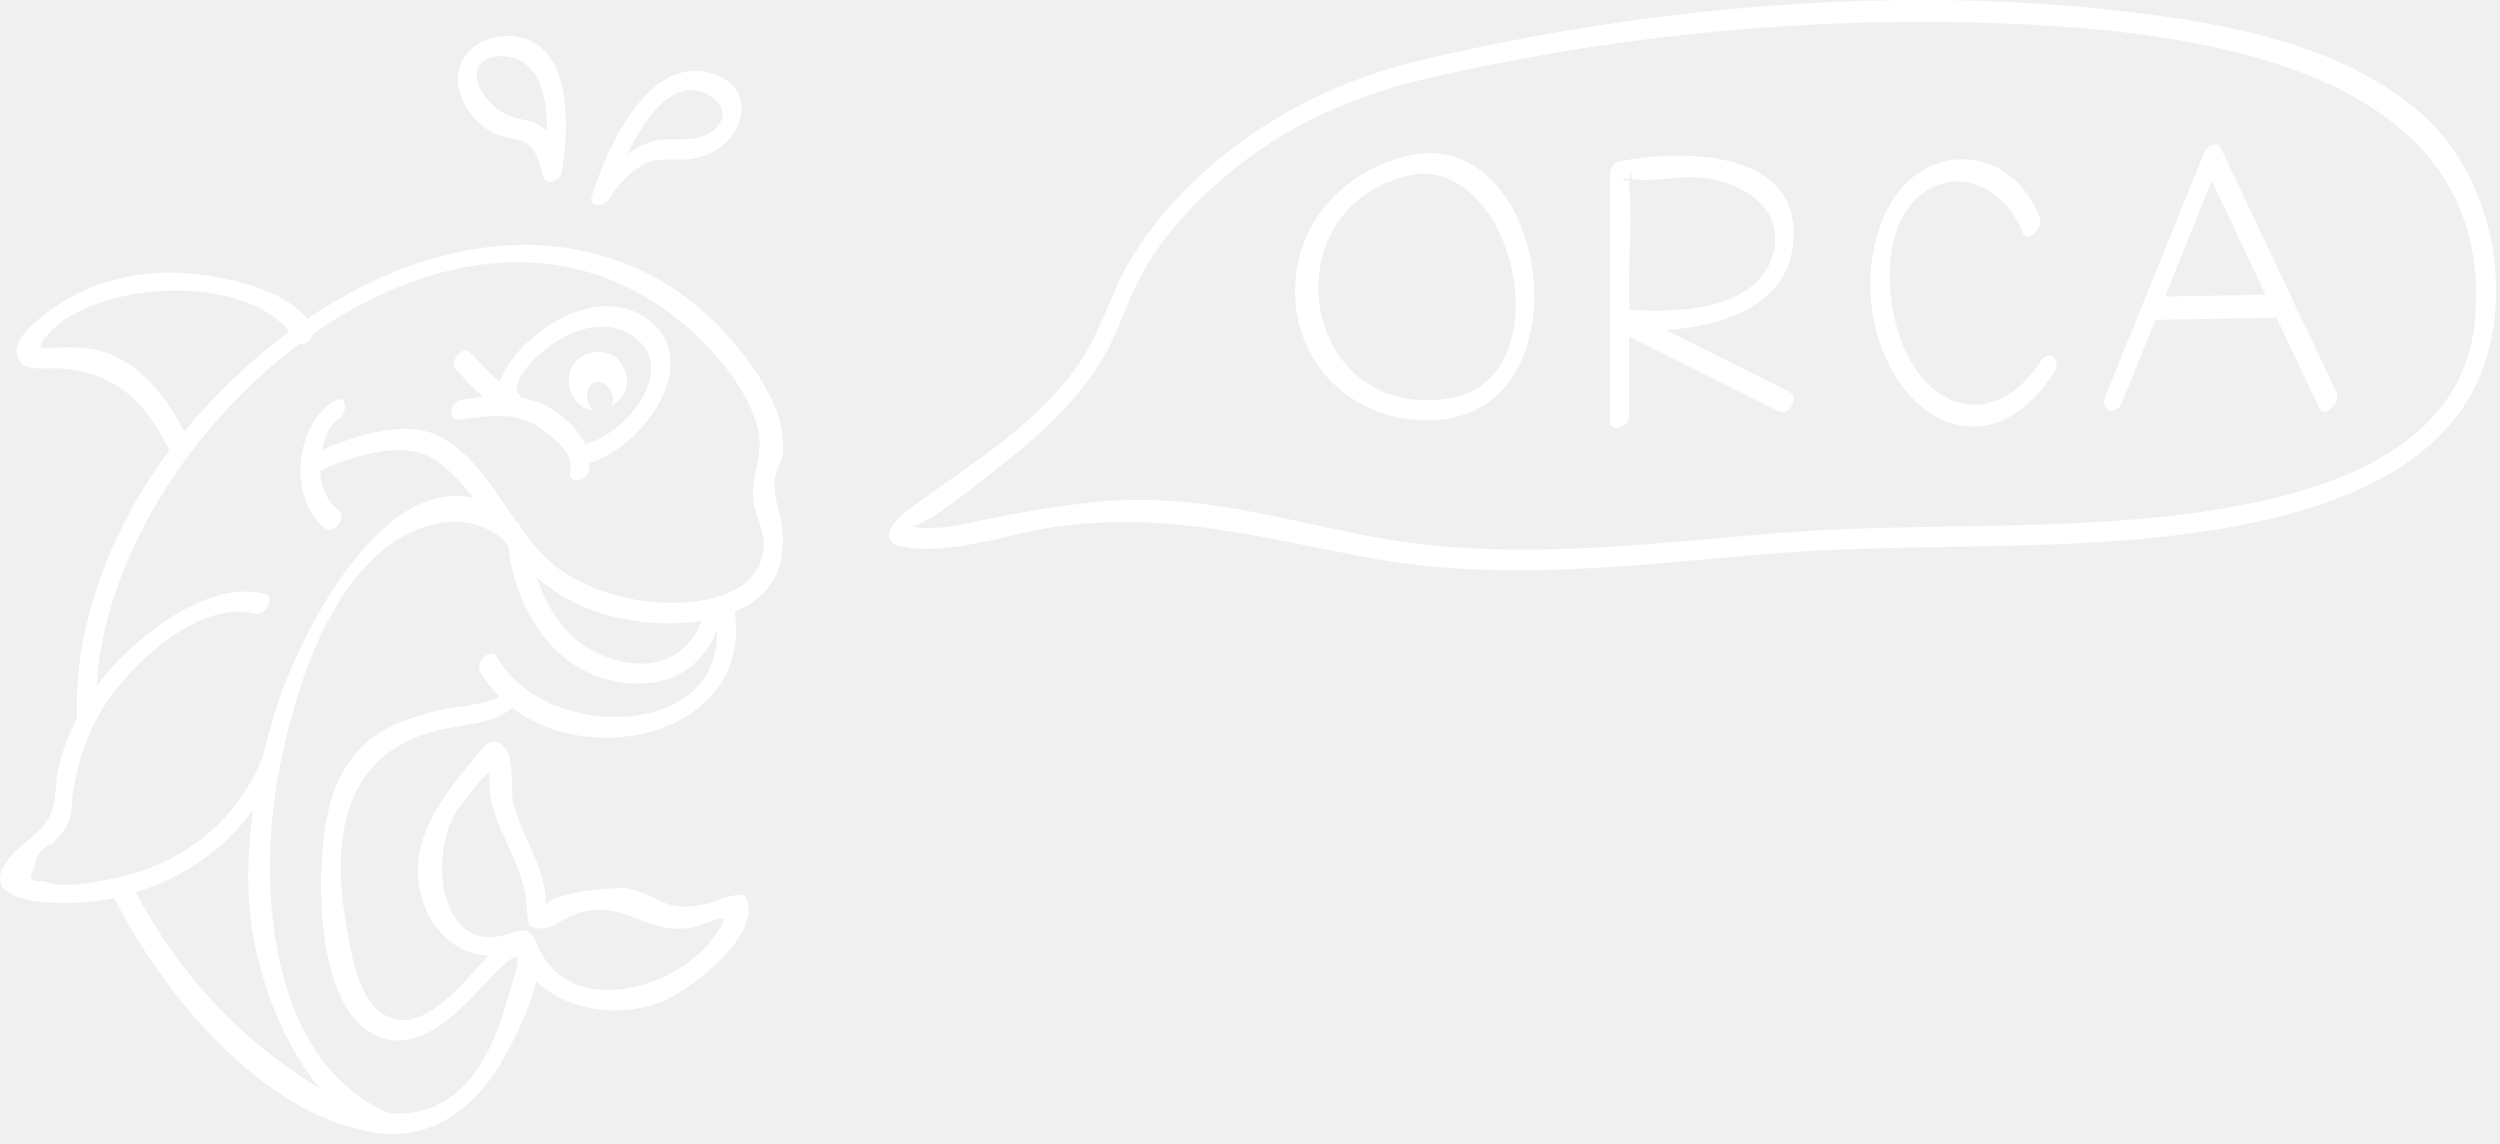
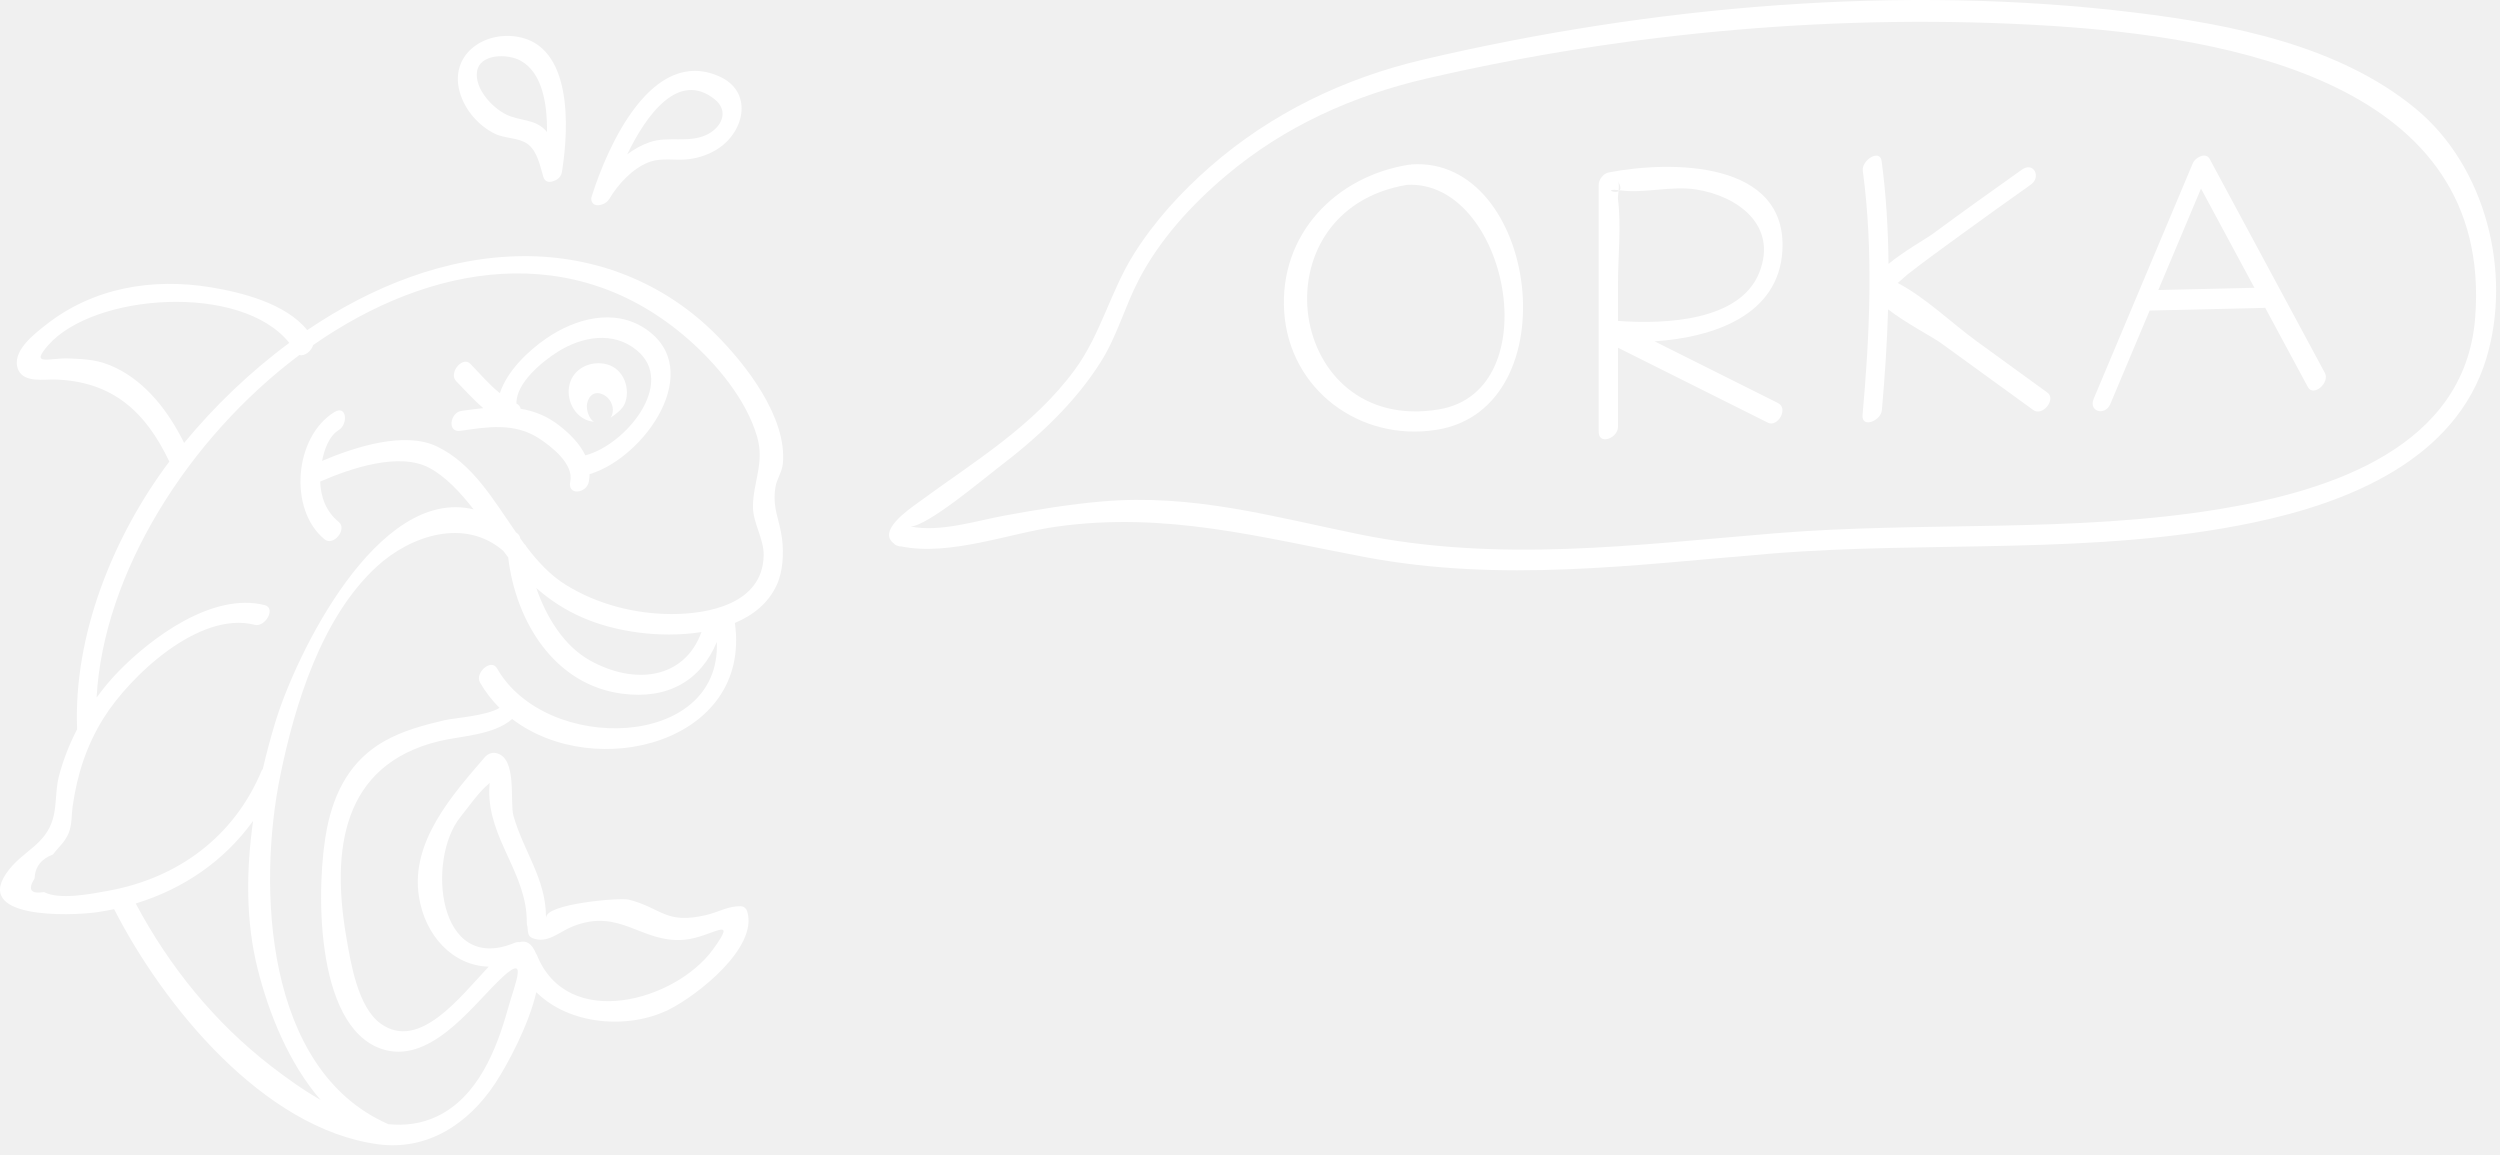
- <svg xmlns="http://www.w3.org/2000/svg" width="223px" height="102px" viewBox="0 0 223 102" version="1.1">
+ <svg xmlns="http://www.w3.org/2000/svg" width="223px" height="103px" viewBox="0 0 223 103" version="1.1">
  <defs />
  <g id="Page-1" stroke="none" stroke-width="1" fill="none" fill-rule="evenodd">
-     <g id="POST--VIDEO-Copy" transform="translate(-1103, -694)" fill="#FFFFFF">
-       <g id="Page-1" transform="translate(1103, 694)">
-         <path d="M46.436,5.412 C48.373,6.477 48.824,9.265 48.79,11.788 C48.755,11.747 48.733,11.698 48.696,11.658 C47.677,10.569 46.385,10.824 45.139,10.208 C43.909,9.6 42.359,7.943 42.544,6.428 C42.748,4.769 45.271,4.771 46.436,5.412 M44.142,11.931 C45.017,12.361 46.259,12.267 47.044,12.83 C47.929,13.464 48.17,14.787 48.458,15.757 C48.603,16.244 48.994,16.302 49.365,16.151 C49.717,16.055 50.053,15.777 50.124,15.342 C50.125,15.336 50.126,15.329 50.127,15.322 C50.142,15.265 50.149,15.209 50.153,15.152 C50.742,11.374 51.069,4.054 46.109,3.27 C43.051,2.787 40.094,4.954 41.007,8.212 C41.452,9.796 42.675,11.209 44.142,11.931" id="Fill-1" />
-         <path d="M63.745,8.854 C65.086,9.923 64.349,11.409 63.008,12.034 C61.4,12.782 59.628,12.118 57.973,12.676 C57.251,12.919 56.578,13.301 55.952,13.762 C57.682,10.192 60.533,6.291 63.745,8.854 M52.75,17.829 C52.75,17.844 52.75,17.859 52.752,17.873 C52.76,17.902 52.77,17.928 52.783,17.954 C52.888,18.306 53.299,18.385 53.703,18.234 C53.953,18.159 54.197,18.001 54.361,17.726 C55.144,16.421 56.386,15.065 57.816,14.492 C59.019,14.01 60.211,14.361 61.455,14.197 C62.392,14.074 63.29,13.767 64.08,13.242 C66.471,11.654 67.163,8.144 64.148,6.809 C58.149,4.154 54.212,13.022 52.814,17.414 C52.752,17.571 52.727,17.711 52.75,17.829" id="Fill-3" />
-         <path d="M67.165,44.207 C67.166,45.671 68.152,47.07 68.121,48.549 C68.028,52.903 63.112,53.773 59.943,53.774 C56.641,53.775 53.267,52.904 50.459,51.162 C49.082,50.308 47.973,49.101 46.957,47.766 C46.914,47.659 46.856,47.582 46.778,47.536 C46.652,47.366 46.528,47.191 46.404,47.018 C46.379,46.871 46.324,46.731 46.198,46.62 C46.139,46.567 46.08,46.528 46.02,46.478 C43.985,43.549 42.144,40.337 38.967,38.821 C36.094,37.45 31.739,38.842 28.728,40.111 C28.939,39.047 29.372,37.88 30.208,37.367 C31.08,36.832 30.935,35.078 29.823,35.76 C26.242,37.959 25.707,44.472 28.963,47.117 C29.744,47.751 31.002,46.197 30.219,45.56 C29.091,44.644 28.606,43.346 28.563,41.955 C31.27,40.775 35.624,39.295 38.312,40.742 C39.76,41.52 41.079,42.937 42.243,44.435 C33.687,42.376 26.381,57.357 24.529,63.513 C24.133,64.832 23.767,66.193 23.445,67.581 C23.406,67.641 23.361,67.69 23.331,67.762 C20.863,73.644 15.88,77.337 9.603,78.469 C8.148,78.731 5.326,79.298 3.93,78.574 C2.737,78.763 2.455,78.358 3.083,77.358 C3.132,76.321 3.68,75.609 4.727,75.22 C5.243,74.525 5.781,74.142 6.124,73.311 C6.435,72.556 6.368,71.723 6.479,70.931 C6.88,68.094 7.71,65.509 9.233,63.065 C11.545,59.356 17.739,53.458 22.722,54.734 C23.654,54.974 24.645,53.244 23.619,52.98 C18.997,51.797 13.497,55.87 10.527,58.938 C9.839,59.65 9.204,60.416 8.618,61.221 C9.218,50.16 16.753,38.123 26.707,30.665 C27.164,30.805 27.769,30.329 27.934,29.78 C38.387,22.487 51.207,20.296 61.441,29.303 C63.945,31.507 66.549,34.613 67.525,37.921 C68.227,40.297 67.162,42.009 67.165,44.207 M47.838,51.449 C50.318,53.646 53.267,54.95 57.051,55.435 C58.674,55.643 60.654,55.682 62.571,55.382 C61.037,59.598 56.58,60.13 52.602,57.898 C50.326,56.622 48.745,54.085 47.838,51.449 M44.337,58.622 C43.81,57.694 42.334,59.029 42.813,59.871 C43.3,60.725 43.892,61.476 44.556,62.141 C43.401,62.863 40.519,63.04 39.659,63.241 C37.809,63.675 35.922,64.179 34.256,65.128 C31.292,66.815 29.832,69.587 29.171,72.856 C28.191,77.699 27.967,90.521 34.048,92.567 C38.216,93.969 41.897,89.051 44.374,86.592 C47.279,83.706 45.986,86.553 45.302,88.999 C44.291,92.617 42.625,96.851 38.977,98.583 C37.561,99.255 36.087,99.425 34.613,99.274 C34.599,99.267 34.594,99.253 34.578,99.247 C23.602,94.395 22.972,78.078 25,68.187 C26.309,61.808 28.68,54.067 33.613,49.534 C36.637,46.755 41.48,45.173 44.895,48.14 C45.044,48.348 45.196,48.543 45.348,48.742 C45.349,48.764 45.339,48.786 45.342,48.808 C46.04,54.485 49.471,60.077 55.477,60.876 C59.586,61.423 62.528,59.694 63.94,56.262 C64.334,65.883 48.701,66.285 44.337,58.622 M41.051,71.899 C41.715,71.07 42.746,69.612 43.546,68.96 C43.595,68.92 43.639,68.877 43.678,68.832 C43.663,69.001 43.651,69.189 43.645,69.421 C43.529,73.841 47.048,76.927 46.991,81.327 C46.989,81.457 47.011,81.564 47.048,81.654 C47.06,81.775 47.07,81.895 47.082,82.017 C47.111,82.318 47.188,82.557 47.494,82.679 C48.834,83.214 49.858,82.127 51.077,81.64 C55.316,79.945 57.152,83.125 60.993,82.832 C63.421,82.647 65.979,80.42 63.581,83.711 C60.259,88.271 50.609,91.036 47.877,84.154 C47.863,84.121 47.84,84.106 47.825,84.077 C47.422,83.106 46.924,82.872 46.351,83.04 C46.215,83.024 46.062,83.035 45.876,83.112 C39.017,85.94 38.041,75.662 41.051,71.899 M12.107,79.592 C16.369,78.291 20.012,75.783 22.578,72.223 C21.949,76.665 21.922,81.215 22.984,85.433 C23.996,89.45 25.774,93.848 28.6,97.118 C26.991,96.195 25.495,95.113 24.214,94.124 C19.145,90.212 15.102,85.22 12.107,79.592 M10.307,31.801 C8.851,31.1 7.728,31.034 6.199,30.974 C4.351,30.901 2.644,31.694 4.288,29.805 C8.328,25.164 21.511,24.207 25.807,29.586 C22.264,32.201 19.087,35.28 16.424,38.507 C15.063,35.775 13.107,33.151 10.307,31.801 M46.644,21.848 C39.829,21.896 33.196,24.524 27.404,28.448 C25.478,26.05 21.506,25.07 18.794,24.626 C13.581,23.773 8.302,24.66 4.093,27.978 C3.097,28.764 0.939,30.378 1.627,31.983 C2.137,33.172 3.967,32.82 4.919,32.852 C10.05,33.021 12.996,35.736 15.103,40.173 C10.113,46.816 6.535,55.645 6.879,64.044 C6.188,65.386 5.632,66.796 5.253,68.251 C4.932,69.48 5.062,70.893 4.709,72.078 C4.042,74.306 2.18,74.858 0.835,76.534 C-2.756,81.009 6.255,80.722 8.701,80.363 C9.2,80.29 9.692,80.199 10.179,80.096 C14.548,88.651 23.46,99.681 33.714,101.068 C38.141,101.667 41.811,99.223 44.18,95.621 C45.278,93.95 47.162,90.44 47.839,87.502 C50.778,90.432 56.024,90.854 59.65,89.063 C62.119,87.844 67.639,83.563 66.656,80.314 C66.571,80.034 66.364,79.842 66.061,79.834 C64.971,79.809 64.069,80.368 63.013,80.617 C59.345,81.48 59.09,80.017 56.08,79.246 C55.296,79.045 48.616,79.632 48.732,80.846 C48.728,80.801 48.711,80.771 48.702,80.731 C48.679,77.36 46.689,74.913 45.802,71.772 C45.449,70.524 46.175,66.578 44.249,66.177 C43.834,66.091 43.481,66.265 43.211,66.579 C40.301,69.963 36.631,74.093 37.36,78.927 C37.895,82.468 40.406,85.142 43.594,85.227 C41.059,87.904 37.408,92.784 33.961,90.31 C31.911,88.839 31.282,84.86 30.893,82.598 C29.551,74.807 30.501,67.24 39.131,65.12 C41.097,64.637 44.026,64.591 45.686,63.137 C53.095,68.802 67.057,65.244 65.551,54.569 C67.171,53.886 68.533,52.811 69.282,51.189 C69.844,49.975 69.922,48.338 69.757,47.048 C69.534,45.306 68.878,44.368 69.166,42.468 C69.277,41.733 69.763,41.124 69.834,40.337 C70.209,36.209 66.516,31.491 63.83,28.807 C59.224,24.204 53.134,21.802 46.644,21.848" id="Fill-5" />
-         <path d="M52.209,39.618 C51.721,38.583 50.834,37.698 49.907,36.972 C48.797,36.101 47.639,35.661 46.439,35.46 C46.405,35.265 46.287,35.099 46.068,34.996 C46.023,33.139 48.416,31.218 49.748,30.38 C51.901,29.026 54.676,28.509 56.787,30.233 C60.377,33.163 55.778,38.708 52.209,39.618 M57.585,28.336 C54.783,26.448 51.288,27.419 48.705,29.204 C47.14,30.285 45.24,32.067 44.588,34.073 C43.617,33.291 42.755,32.271 41.948,31.444 C41.258,30.737 39.984,32.276 40.692,33.001 C41.453,33.78 42.236,34.66 43.105,35.408 C42.458,35.471 41.803,35.557 41.136,35.657 C40.164,35.802 39.846,37.614 41.081,37.43 C43.5,37.069 45.909,36.689 48.077,38.103 C49.201,38.837 51.199,40.384 50.867,41.96 C50.599,43.238 52.303,43.023 52.519,41.995 C52.569,41.756 52.588,41.524 52.592,41.295 C57.534,39.812 62.978,31.969 57.585,28.336" id="Fill-7" />
-         <path d="M54.116,31.494 C52.841,31.165 51.376,31.721 50.89,33.011 C50.405,34.3 51.023,35.865 52.22,36.419 C52.467,36.535 52.724,36.599 52.982,36.62 C52.525,36.364 52.246,35.471 52.383,34.941 C52.656,33.876 53.48,33.929 54.036,34.337 C54.539,34.706 54.795,35.379 54.606,35.975 C54.574,36.077 54.526,36.166 54.471,36.252 C54.87,35.998 55.492,35.528 55.706,35.057 C56.276,33.804 55.705,31.904 54.116,31.494" id="Fill-9" />
-         <path d="M129.364,35.516 C115.739,37.811 112.86,17.776 126.501,15.489 C135.452,15.006 139.235,33.853 129.364,35.516 M126.895,13.665 C126.86,13.667 126.829,13.688 126.796,13.695 C126.754,13.697 126.724,13.683 126.677,13.691 C120.111,14.731 115.092,19.94 115.552,26.823 C116.014,33.76 122.306,38.417 129.12,37.343 C141.157,35.446 138.171,12.886 126.895,13.665" id="Fill-11" />
-         <path d="M182.063,32.172 C177.873,38.683 171.393,36.607 169.29,29.527 C168.119,25.586 167.997,19.517 171.777,17.048 C175.175,14.828 179.077,17.18 180.421,20.744 C180.81,21.774 182.305,20.358 181.946,19.405 C180.386,15.27 176.252,13.023 172.19,14.838 C167.972,16.724 166.475,22.405 166.907,26.861 C167.887,36.99 177.114,42.716 183.242,33.192 C183.941,32.105 182.778,31.061 182.063,32.172" id="Fill-13" />
-         <path d="M145.326,27.625 L145.326,24.337 C145.326,21.882 145.624,19.213 145.326,16.775 C145.307,16.623 145.343,16.347 145.37,16.062 C144.968,16.27 144.095,15.811 145.38,15.962 C145.408,15.642 145.419,15.325 145.326,15.165 C145.575,15.592 145.578,15.837 145.476,15.973 C145.495,15.975 145.507,15.976 145.526,15.979 C147.699,16.276 150.041,15.551 152.298,15.902 C155.969,16.474 159.611,19.082 157.922,23.326 C156.205,27.638 149.529,27.939 145.326,27.625 M159.989,21.353 C160.444,13.302 150.048,13.309 144.492,14.382 C144.023,14.473 143.604,15.015 143.604,15.483 L143.604,37.514 C143.604,38.762 145.326,38.064 145.326,37.085 L145.326,30.019 L158.704,36.708 C159.557,37.135 160.571,35.439 159.601,34.954 C155.93,33.118 152.258,31.282 148.586,29.447 C153.871,29.093 159.664,27.117 159.989,21.353" id="Fill-15" />
-         <path d="M144.476,16.973 C144.44,16.968 144.413,16.966 144.379,16.962 C144.376,16.995 144.373,17.028 144.37,17.062 C144.412,17.04 144.448,17.011 144.476,16.973" id="Fill-17" />
-         <path d="M193.111,26.451 L197.292,16.146 C198.89,19.525 200.49,22.906 202.09,26.285 C199.097,26.34 196.104,26.395 193.111,26.451 M198.102,13.218 C197.748,12.468 196.822,13.106 196.605,13.641 C193.668,20.884 190.73,28.125 187.793,35.367 C187.245,36.716 188.78,37.129 189.262,35.94 C190.264,33.471 191.265,31.003 192.267,28.533 C195.835,28.466 199.402,28.401 202.97,28.335 C202.998,28.334 203.022,28.317 203.049,28.313 C204.319,30.997 205.59,33.68 206.859,36.363 C207.363,37.428 208.841,35.912 208.383,34.943 C204.956,27.702 201.529,20.459 198.102,13.218" id="Fill-19" />
-         <path d="M220.786,28.347 C219.885,39.922 207.837,43.779 198.082,45.395 C184.951,47.571 171.57,46.483 158.348,47.569 C145.731,48.605 133.765,50.218 121.187,47.648 C113.396,46.056 106.409,44.038 98.335,44.727 C95.399,44.977 92.492,45.461 89.598,45.993 C87.006,46.468 83.897,47.492 81.224,46.967 C82.778,46.895 87.663,42.763 89.029,41.722 C92.524,39.058 95.857,36 98.208,32.252 C99.654,29.947 100.319,27.393 101.562,24.99 C103.427,21.387 106.261,18.285 109.34,15.683 C114.554,11.276 120.653,8.535 127.257,7.005 C145.236,2.839 164.385,1.15 182.803,2.297 C198.785,3.292 222.422,7.341 220.786,28.347 M215.504,9.715 C208.653,4.045 199.028,2.176 190.446,1.124 C169.648,-1.425 147.319,0.527 126.947,5.317 C119.9,6.974 113.413,10.09 107.939,14.874 C105.337,17.149 102.976,19.735 101.135,22.669 C99.055,25.981 98.205,29.796 95.878,32.973 C92.156,38.054 86.863,41.185 81.891,44.837 C81.065,45.443 78.226,47.364 79.739,48.485 C79.809,48.571 79.906,48.642 80.054,48.677 C80.162,48.731 80.274,48.749 80.384,48.741 C84.769,49.629 90.022,47.558 94.298,46.968 C104.017,45.624 112.318,47.912 121.764,49.692 C133.957,51.99 145.643,50.398 157.859,49.392 C172.231,48.209 186.865,49.586 201.065,46.599 C209.501,44.825 219.054,41.003 221.781,31.973 C224.101,24.292 221.726,14.866 215.504,9.715" id="Fill-21" />
+     <g id="POST--VIDEO-Copy" transform="translate(-1102, -814)" fill="#FFFFFF">
+       <g id="Page-1" transform="translate(1102, 814)">
+         <path d="M46.437,5.412 C48.373,6.477 48.825,9.265 48.791,11.788 C48.755,11.747 48.733,11.698 48.696,11.658 C47.676,10.569 46.385,10.824 45.139,10.208 C43.908,9.6 42.358,7.943 42.544,6.428 C42.748,4.769 45.272,4.771 46.437,5.412 M44.142,11.931 C45.017,12.361 46.26,12.267 47.044,12.83 C47.929,13.464 48.17,14.787 48.459,15.757 C48.603,16.245 48.993,16.302 49.365,16.151 C49.717,16.055 50.053,15.777 50.124,15.342 C50.124,15.336 50.126,15.329 50.127,15.322 C50.142,15.265 50.15,15.209 50.153,15.152 C50.742,11.374 51.069,4.054 46.109,3.27 C43.051,2.787 40.093,4.954 41.008,8.212 C41.453,9.796 42.675,11.209 44.142,11.931" id="Fill-1" />
+         <path d="M63.745,8.854 C65.086,9.923 64.349,11.409 63.007,12.034 C61.4,12.782 59.628,12.118 57.973,12.676 C57.25,12.919 56.577,13.301 55.952,13.762 C57.681,10.192 60.533,6.291 63.745,8.854 M52.749,17.829 C52.75,17.844 52.75,17.859 52.752,17.874 C52.76,17.902 52.77,17.928 52.782,17.954 C52.888,18.306 53.299,18.385 53.703,18.234 C53.952,18.159 54.196,18.001 54.361,17.726 C55.143,16.421 56.386,15.065 57.816,14.492 C59.018,14.01 60.211,14.361 61.455,14.197 C62.391,14.074 63.29,13.767 64.08,13.242 C66.471,11.654 67.163,8.144 64.147,6.809 C58.148,4.154 54.211,13.023 52.814,17.414 C52.751,17.572 52.727,17.711 52.749,17.829" id="Fill-3" />
+         <path d="M67.164,45.207 C67.166,46.671 68.151,48.07 68.12,49.549 C68.028,53.903 63.111,54.773 59.942,54.774 C56.64,54.775 53.266,53.904 50.458,52.162 C49.082,51.308 47.972,50.101 46.956,48.766 C46.914,48.659 46.855,48.582 46.778,48.536 C46.651,48.365 46.528,48.191 46.404,48.018 C46.378,47.871 46.324,47.731 46.197,47.62 C46.139,47.567 46.079,47.528 46.02,47.478 C43.985,44.55 42.144,41.337 38.967,39.821 C36.094,38.45 31.738,39.842 28.728,41.111 C28.938,40.047 29.371,38.88 30.207,38.367 C31.079,37.832 30.935,36.078 29.823,36.76 C26.242,38.959 25.707,45.472 28.963,48.117 C29.743,48.751 31.002,47.197 30.218,46.56 C29.09,45.644 28.605,44.346 28.563,42.955 C31.269,41.775 35.624,40.295 38.312,41.742 C39.76,42.52 41.079,43.937 42.243,45.435 C33.687,43.376 26.38,58.357 24.529,64.513 C24.133,65.832 23.767,67.193 23.445,68.582 C23.406,68.641 23.36,68.69 23.33,68.762 C20.863,74.644 15.88,78.337 9.602,79.469 C8.148,79.731 5.325,80.298 3.929,79.574 C2.736,79.763 2.454,79.358 3.082,78.358 C3.131,77.321 3.68,76.609 4.727,76.22 C5.243,75.525 5.781,75.142 6.123,74.311 C6.435,73.556 6.367,72.723 6.479,71.931 C6.88,69.094 7.71,66.509 9.233,64.065 C11.545,60.356 17.738,54.458 22.722,55.734 C23.654,55.974 24.645,54.244 23.619,53.98 C18.997,52.797 13.496,56.87 10.527,59.938 C9.839,60.65 9.203,61.416 8.617,62.221 C9.217,51.16 16.753,39.123 26.707,31.665 C27.164,31.805 27.768,31.329 27.934,30.78 C38.387,23.487 51.207,21.296 61.44,30.303 C63.944,32.507 66.549,35.613 67.525,38.921 C68.227,41.297 67.162,43.009 67.164,45.207 M47.838,52.449 C50.318,54.646 53.267,55.95 57.051,56.435 C58.674,56.643 60.654,56.682 62.57,56.382 C61.037,60.598 56.58,61.13 52.601,58.898 C50.326,57.622 48.745,55.085 47.838,52.449 M44.337,59.622 C43.809,58.694 42.334,60.029 42.812,60.871 C43.299,61.725 43.892,62.476 44.555,63.141 C43.401,63.863 40.518,64.04 39.659,64.241 C37.808,64.675 35.922,65.179 34.255,66.128 C31.292,67.815 29.832,70.587 29.171,73.856 C28.19,78.699 27.967,91.521 34.047,93.567 C38.215,94.969 41.896,90.051 44.373,87.592 C47.279,84.706 45.985,87.553 45.302,89.999 C44.291,93.617 42.624,97.851 38.977,99.583 C37.56,100.255 36.087,100.425 34.613,100.274 C34.599,100.267 34.594,100.253 34.578,100.247 C23.601,95.395 22.972,79.078 25,69.187 C26.309,62.808 28.68,55.067 33.612,50.534 C36.637,47.755 41.479,46.173 44.895,49.14 C45.043,49.348 45.196,49.543 45.348,49.742 C45.348,49.764 45.339,49.786 45.341,49.808 C46.039,55.485 49.47,61.077 55.476,61.876 C59.586,62.423 62.528,60.694 63.94,57.262 C64.334,66.883 48.701,67.285 44.337,59.622 M41.051,72.899 C41.714,72.07 42.746,70.612 43.545,69.96 C43.595,69.92 43.638,69.877 43.677,69.832 C43.663,70.001 43.65,70.189 43.644,70.421 C43.528,74.841 47.047,77.927 46.99,82.327 C46.988,82.457 47.01,82.564 47.047,82.654 C47.059,82.775 47.07,82.895 47.082,83.017 C47.111,83.318 47.188,83.557 47.494,83.679 C48.834,84.214 49.858,83.127 51.076,82.64 C55.316,80.945 57.152,84.125 60.992,83.832 C63.42,83.647 65.979,81.42 63.581,84.711 C60.258,89.271 50.609,92.036 47.877,85.154 C47.863,85.121 47.84,85.106 47.824,85.077 C47.421,84.106 46.923,83.872 46.35,84.04 C46.214,84.024 46.061,84.035 45.875,84.112 C39.016,86.94 38.041,76.662 41.051,72.899 M12.106,80.592 C16.369,79.291 20.011,76.783 22.577,73.223 C21.948,77.665 21.922,82.215 22.983,86.433 C23.996,90.45 25.774,94.848 28.599,98.118 C26.991,97.195 25.495,96.113 24.213,95.124 C19.144,91.212 15.102,86.22 12.106,80.592 M10.307,32.801 C8.851,32.1 7.728,32.034 6.199,31.974 C4.351,31.901 2.643,32.694 4.288,30.805 C8.327,26.164 21.51,25.207 25.806,30.586 C22.263,33.201 19.086,36.28 16.424,39.507 C15.063,36.775 13.107,34.151 10.307,32.801 M46.643,22.848 C39.828,22.896 33.195,25.524 27.404,29.448 C25.478,27.05 21.506,26.07 18.794,25.626 C13.58,24.773 8.302,25.66 4.093,28.978 C3.096,29.764 0.939,31.378 1.627,32.983 C2.137,34.172 3.967,33.82 4.919,33.852 C10.049,34.021 12.996,36.736 15.103,41.173 C10.113,47.816 6.534,56.645 6.879,65.044 C6.187,66.386 5.632,67.796 5.252,69.251 C4.932,70.48 5.062,71.893 4.708,73.078 C4.042,75.306 2.179,75.858 0.835,77.534 C-2.757,82.009 6.255,81.722 8.701,81.363 C9.2,81.29 9.691,81.199 10.179,81.096 C14.548,89.651 23.459,100.681 33.714,102.068 C38.14,102.667 41.81,100.223 44.179,96.621 C45.277,94.95 47.162,91.44 47.839,88.502 C50.778,91.432 56.023,91.854 59.65,90.063 C62.119,88.844 67.638,84.563 66.655,81.314 C66.571,81.034 66.364,80.842 66.06,80.834 C64.97,80.809 64.068,81.368 63.012,81.617 C59.345,82.48 59.09,81.017 56.08,80.246 C55.295,80.045 48.616,80.632 48.732,81.846 C48.727,81.801 48.711,81.771 48.701,81.731 C48.678,78.36 46.689,75.913 45.802,72.772 C45.448,71.524 46.175,67.578 44.249,67.177 C43.834,67.091 43.481,67.265 43.211,67.579 C40.301,70.963 36.63,75.093 37.36,79.927 C37.894,83.468 40.406,86.142 43.593,86.227 C41.059,88.904 37.408,93.784 33.96,91.31 C31.911,89.839 31.281,85.86 30.892,83.598 C29.551,75.807 30.501,68.24 39.13,66.12 C41.096,65.637 44.026,65.591 45.686,64.137 C53.094,69.802 67.056,66.244 65.551,55.569 C67.171,54.886 68.533,53.811 69.282,52.189 C69.844,50.975 69.921,49.338 69.757,48.048 C69.534,46.306 68.877,45.368 69.166,43.468 C69.277,42.733 69.763,42.124 69.834,41.337 C70.208,37.209 66.516,32.491 63.829,29.807 C59.223,25.204 53.134,22.802 46.643,22.848" id="Fill-5" />
+         <path d="M52.209,40.618 C51.721,39.583 50.833,38.698 49.906,37.972 C48.797,37.101 47.639,36.661 46.439,36.46 C46.404,36.265 46.287,36.099 46.068,35.996 C46.022,34.139 48.416,32.218 49.748,31.38 C51.901,30.026 54.675,29.509 56.787,31.233 C60.377,34.163 55.777,39.708 52.209,40.618 M57.584,29.336 C54.783,27.448 51.287,28.419 48.705,30.204 C47.14,31.285 45.239,33.067 44.588,35.073 C43.616,34.291 42.755,33.271 41.947,32.444 C41.257,31.737 39.984,33.276 40.691,34.001 C41.453,34.78 42.236,35.66 43.105,36.408 C42.457,36.471 41.803,36.557 41.135,36.657 C40.163,36.802 39.845,38.614 41.081,38.43 C43.5,38.069 45.908,37.689 48.077,39.103 C49.201,39.837 51.198,41.384 50.867,42.96 C50.598,44.238 52.302,44.023 52.519,42.995 C52.568,42.756 52.587,42.524 52.591,42.295 C57.534,40.812 62.977,32.969 57.584,29.336" id="Fill-7" />
+         <path d="M54.116,32.493 C52.841,32.164 51.376,32.721 50.889,34.011 C50.404,35.3 51.023,36.865 52.22,37.419 C52.467,37.535 52.723,37.599 52.981,37.62 C52.524,37.364 52.246,36.471 52.382,35.941 C52.656,34.876 53.48,34.929 54.036,35.337 C54.539,35.706 54.794,36.379 54.606,36.975 C54.574,37.077 54.525,37.166 54.47,37.252 C54.869,36.998 55.492,36.528 55.706,36.057 C56.276,34.804 55.705,32.904 54.116,32.493" id="Fill-9" />
+         <path d="M128.364,36.516 C114.739,38.811 111.859,18.776 125.5,16.489 C134.451,16.006 138.234,34.853 128.364,36.516 M125.894,14.665 C125.86,14.667 125.829,14.688 125.795,14.695 C125.753,14.697 125.723,14.683 125.677,14.691 C119.111,15.731 114.092,20.94 114.551,27.823 C115.014,34.76 121.306,39.417 128.119,38.343 C140.157,36.446 137.17,13.886 125.894,14.665" id="Fill-11" />
+         <path d="M144.476,16.973 C144.44,16.968 144.413,16.966 144.38,16.962 C144.376,16.995 144.373,17.029 144.37,17.062 C144.412,17.04 144.447,17.011 144.476,16.973" id="Fill-13" />
+         <path d="M144.325,28.625 L144.325,25.337 C144.325,22.882 144.624,20.213 144.325,17.775 C144.306,17.623 144.342,17.347 144.37,17.062 C143.968,17.27 143.095,16.811 144.38,16.962 C144.408,16.642 144.419,16.325 144.325,16.165 C144.574,16.592 144.578,16.837 144.475,16.973 C144.494,16.975 144.506,16.976 144.525,16.979 C146.698,17.276 149.041,16.551 151.297,16.902 C154.969,17.474 158.611,20.082 156.922,24.326 C155.205,28.638 148.528,28.939 144.325,28.625 M158.989,22.353 C159.444,14.302 149.048,14.309 143.492,15.382 C143.023,15.473 142.604,16.015 142.604,16.483 L142.604,38.514 C142.604,39.762 144.325,39.064 144.325,38.085 L144.325,31.019 C148.785,33.249 153.244,35.479 157.704,37.708 C158.557,38.135 159.57,36.439 158.6,35.954 C154.929,34.118 151.258,32.282 147.586,30.447 C152.87,30.093 158.663,28.117 158.989,22.353" id="Fill-15" />
+         <path d="M192.521,25.87 L196.33,16.822 C197.917,19.771 199.506,22.721 201.094,25.67 C198.237,25.737 195.379,25.803 192.521,25.87 M197.101,14.176 C196.753,13.529 195.808,14.065 195.604,14.549 C192.658,21.549 189.712,28.549 186.766,35.549 C186.261,36.747 187.788,37.117 188.236,36.052 C189.408,33.268 190.58,30.484 191.75,27.701 C195.158,27.621 198.564,27.542 201.97,27.462 C201.998,27.461 202.022,27.446 202.048,27.442 C203.319,29.801 204.588,32.16 205.859,34.518 C206.363,35.454 207.841,34.121 207.382,33.27 C203.956,26.905 200.529,20.54 197.101,14.176" id="Fill-17" />
+         <path d="M220.785,28.347 C219.884,39.922 207.836,43.779 198.082,45.395 C184.951,47.571 171.57,46.483 158.348,47.569 C145.731,48.605 133.765,50.218 121.187,47.648 C113.396,46.056 106.408,44.038 98.334,44.727 C95.399,44.977 92.492,45.461 89.597,45.993 C87.006,46.468 83.896,47.492 81.223,46.967 C82.777,46.895 87.663,42.763 89.029,41.722 C92.523,39.058 95.856,36 98.208,32.252 C99.653,29.947 100.319,27.393 101.562,24.99 C103.427,21.387 106.26,18.285 109.339,15.683 C114.554,11.276 120.653,8.535 127.256,7.005 C145.236,2.839 164.385,1.15 182.802,2.297 C198.785,3.292 222.422,7.341 220.785,28.347 M215.503,9.715 C208.653,4.045 199.028,2.176 190.445,1.124 C169.647,-1.425 147.318,0.527 126.946,5.317 C119.899,6.974 113.413,10.09 107.938,14.874 C105.336,17.149 102.976,19.735 101.134,22.669 C99.055,25.981 98.205,29.796 95.878,32.973 C92.155,38.054 86.862,41.185 81.89,44.837 C81.065,45.443 78.226,47.364 79.739,48.485 C79.809,48.571 79.905,48.642 80.053,48.677 C80.162,48.731 80.273,48.749 80.384,48.741 C84.769,49.629 90.021,47.558 94.298,46.968 C104.017,45.624 112.317,47.912 121.763,49.692 C133.957,51.99 145.642,50.398 157.859,49.392 C172.231,48.209 186.865,49.586 201.064,46.599 C209.5,44.825 219.054,41.003 221.781,31.973 C224.1,24.292 221.726,14.866 215.503,9.715" id="Fill-19" />
+         <path d="M176.35,30.464 C174.163,28.88 171.75,26.532 169.271,25.242 C169.596,24.988 170.018,24.583 170.13,24.496 C171.662,23.298 173.241,22.158 174.813,21.014 C176.915,19.483 179.03,17.967 181.154,16.465 C182.094,15.8 181.414,14.382 180.35,15.135 C177.693,17.015 175.046,18.913 172.424,20.843 C171.786,21.314 169.852,22.386 168.456,23.542 C168.424,20.466 168.247,17.398 167.841,14.368 C167.691,13.241 166.037,14.299 166.162,15.232 C167.123,22.406 166.782,29.837 166.141,37.014 C166.032,38.248 167.777,37.547 167.863,36.586 C168.127,33.616 168.329,30.61 168.417,27.597 C170.002,28.825 172.377,30.054 173.133,30.601 C175.883,32.589 178.629,34.583 181.374,36.578 C182.191,37.172 183.441,35.611 182.629,35.022 C180.537,33.5 178.445,31.981 176.35,30.464" id="Fill-21" />
      </g>
    </g>
  </g>
</svg>
